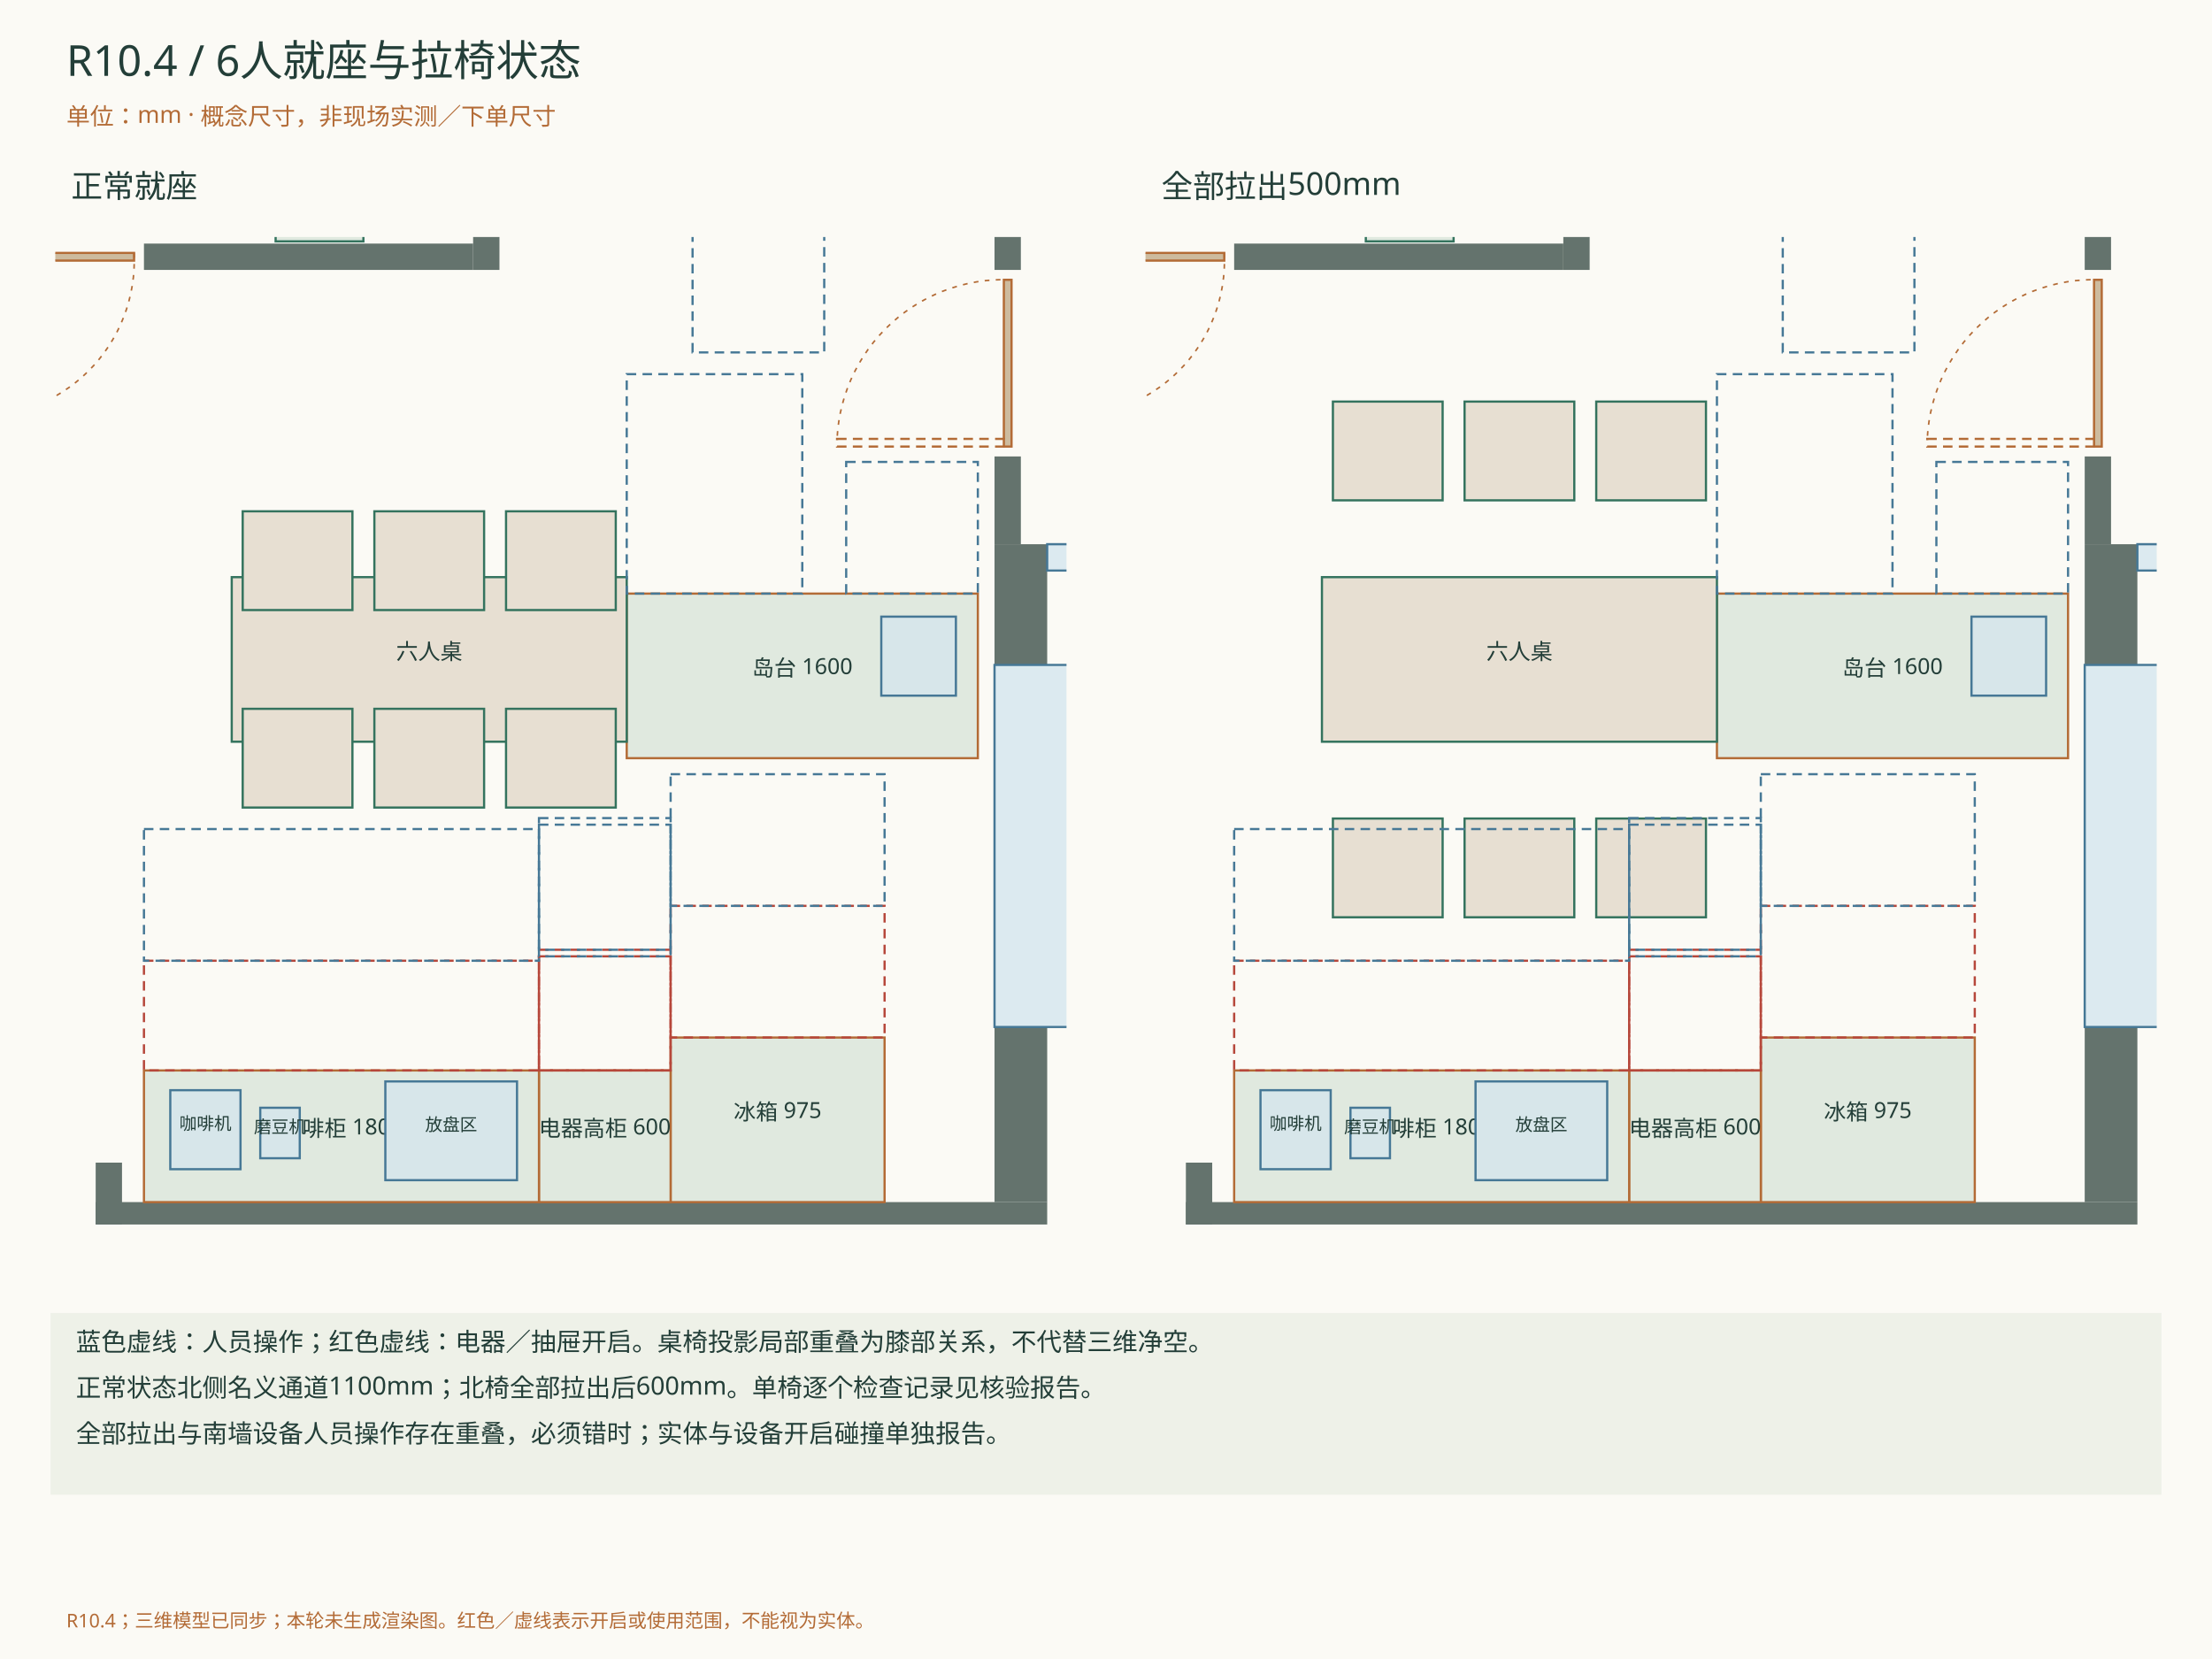
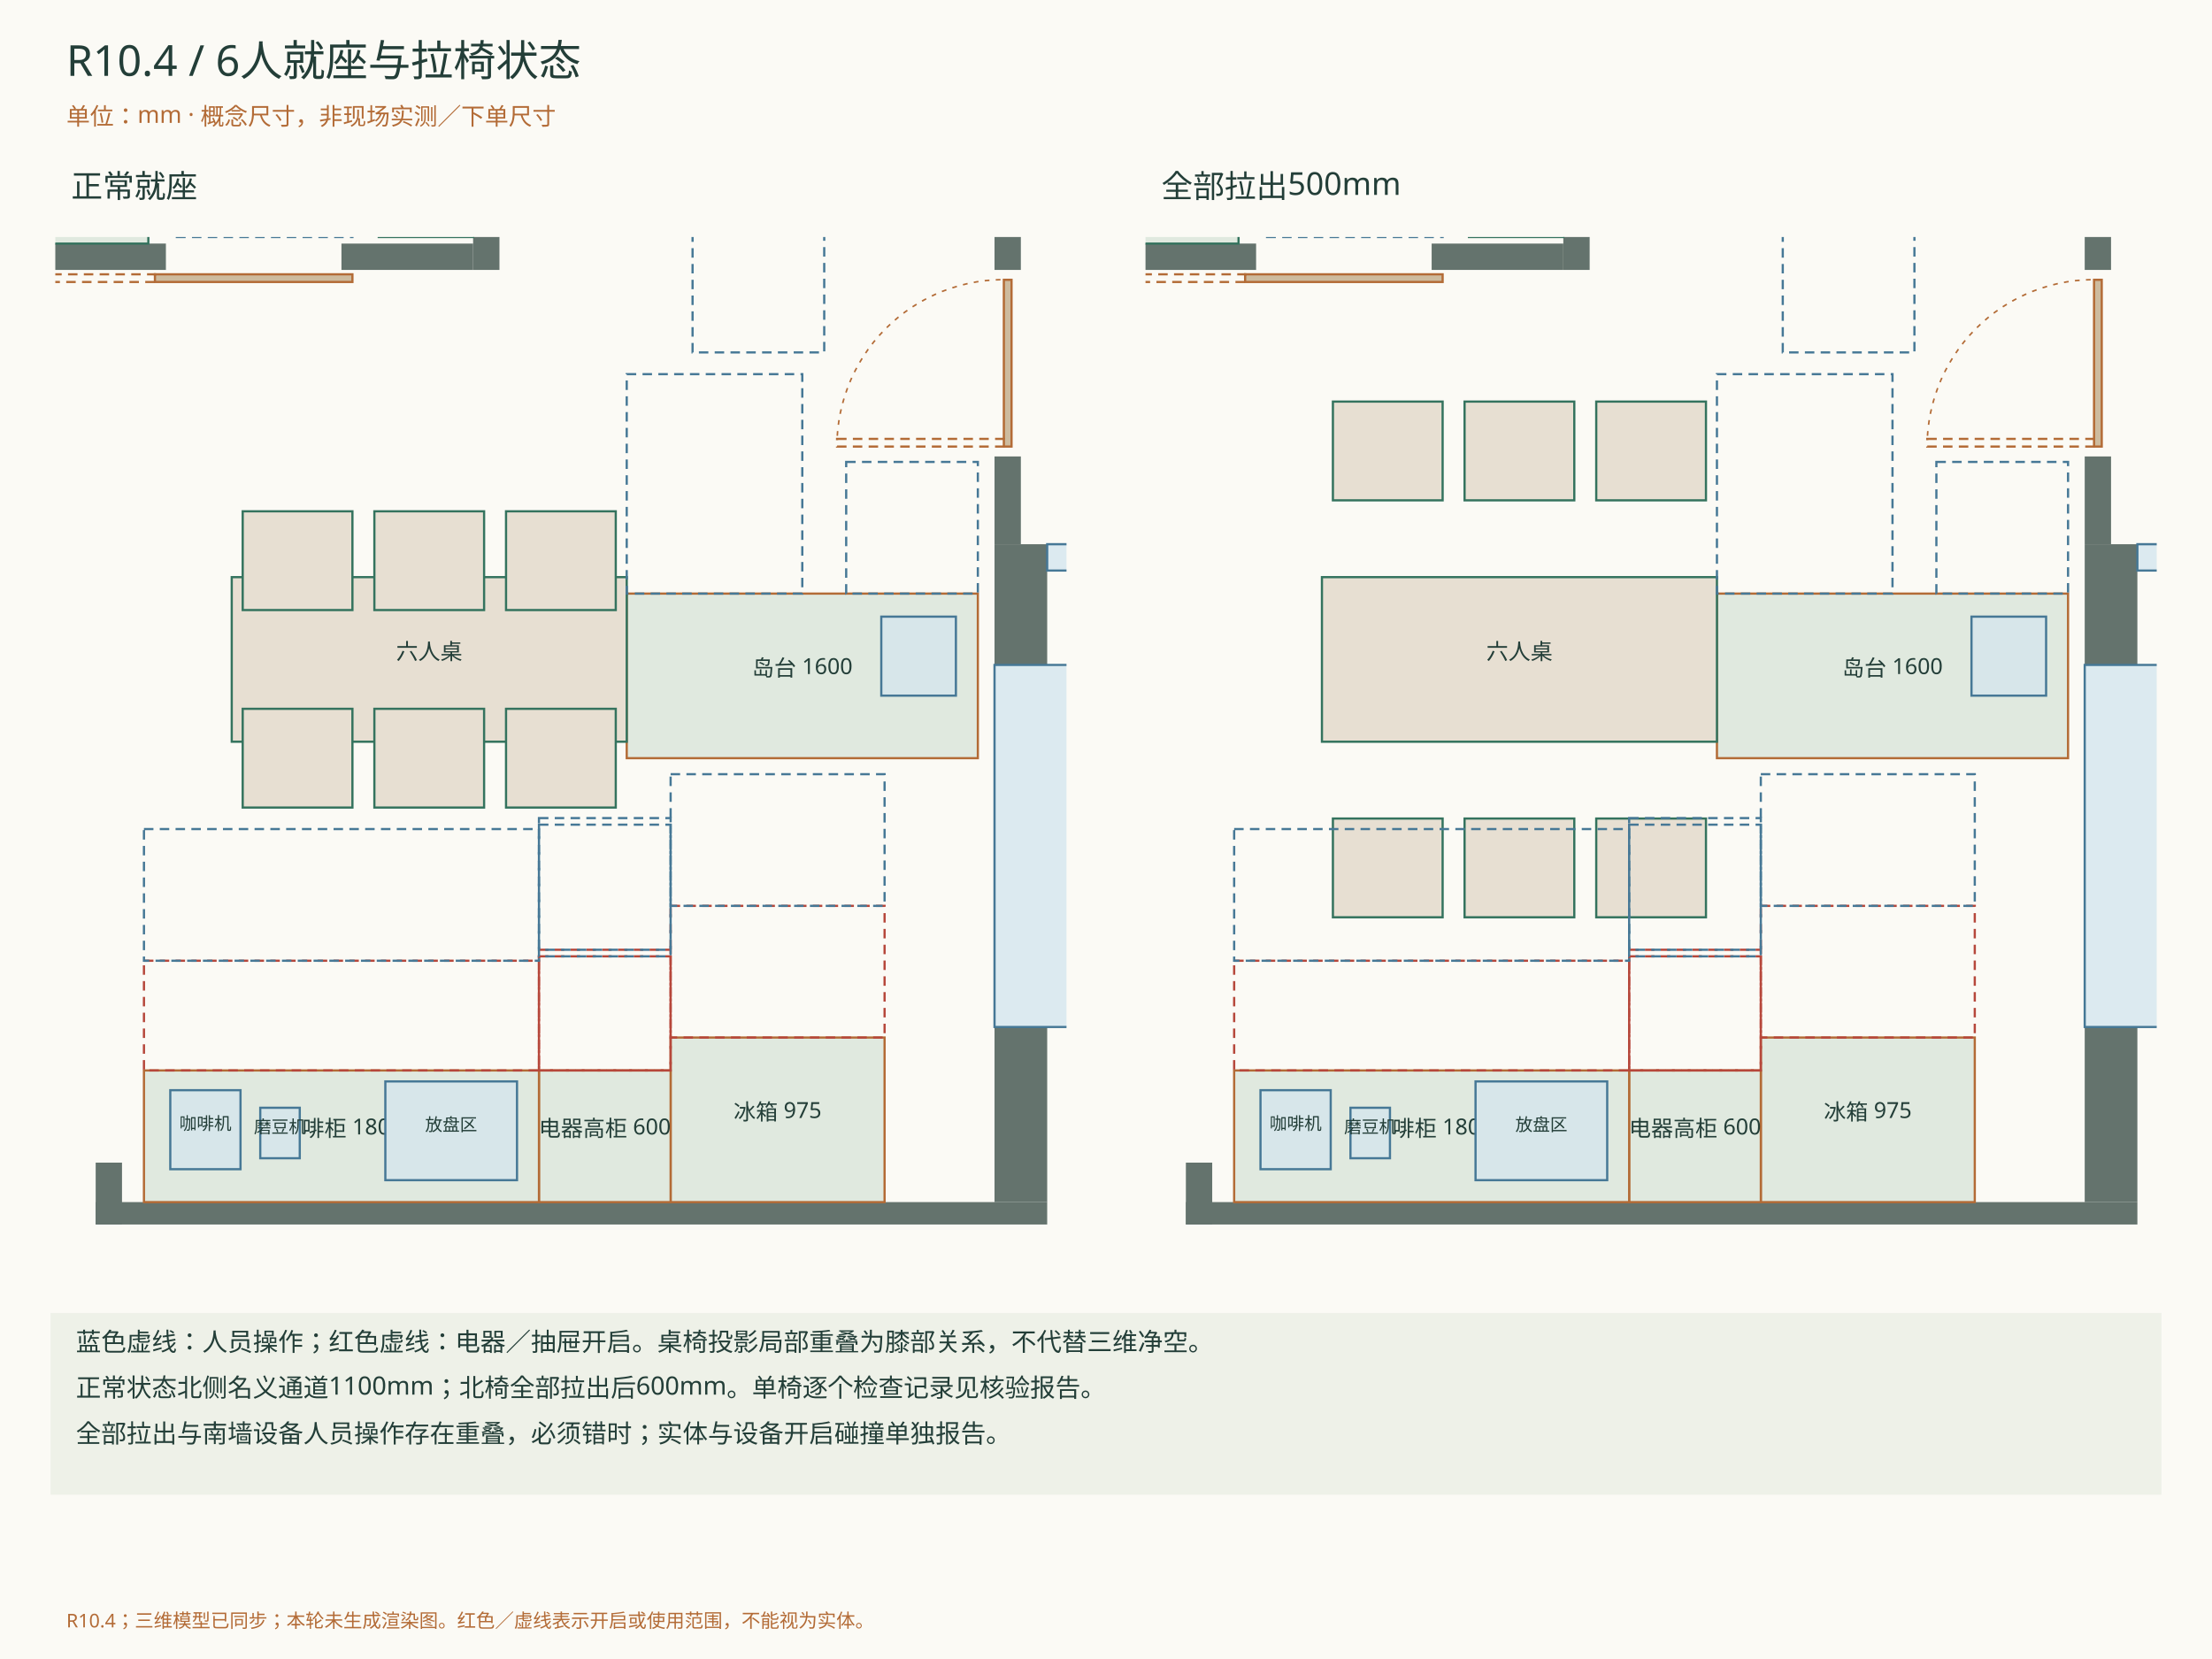
<svg xmlns="http://www.w3.org/2000/svg" viewBox="0 0 1400 1050" role="img">
  <rect width="100%" height="100%" fill="#fbfaf5" />
  <g font-family="PingFang SC, Microsoft YaHei, sans-serif">
    <text x="42" y="48" font-size="27" fill="#233e38" text-anchor="start">R10.4  /  6人就座与拉椅状态</text>
    <text x="42" y="79" font-size="15" fill="#b36b36" text-anchor="start">单位：mm · 概念尺寸，非现场实测／下单尺寸</text>
    <text x="45" y="125" font-size="20" fill="#233e38" text-anchor="start">正常就座</text>
    <defs>
      <clipPath id="panel_4">
        <rect x="35" y="150" width="640" height="625" fill="white" stroke="none" stroke-width="1.4" />
      </clipPath>
    </defs>
    <g clip-path="url(#panel_4)" data-plan="true" data-world="[-150, -3100, 4300, 4500]" data-frame="[35, 150, 640, 625]" data-pulled="[]">
      <rect x="996.667" y="-1055.14" width="33.333" height="562.5" fill="#64736d" stroke="none" stroke-width="1.4" data-wall="wall_A_east_0" data-box="6620,6027,240,4050" />
      <rect x="-14.444" y="-1071.81" width="1044.44" height="33.333" fill="#64736d" stroke="none" stroke-width="1.4" data-wall="wall_A_north_0" data-box="-660,9957,7520,240" />
      <rect x="143.889" y="-525.972" width="587.5" height="16.667" fill="#64736d" stroke="none" stroke-width="1.4" data-wall="wall_A_south1_0" data-box="480,6147,4230,120" />
      <rect x="941.111" y="-525.972" width="55.556" height="16.667" fill="#64736d" stroke="none" stroke-width="1.4" data-wall="wall_A_south2_0" data-box="6220,6147,400,120" />
      <rect x="-14.444" y="-1055.14" width="33.333" height="529.167" fill="#64736d" stroke="none" stroke-width="1.4" data-wall="wall_A_west_0" data-box="-660,6267,240,3810" />
      <rect x="629.444" y="-509.306" width="33.333" height="103.75" fill="#64736d" stroke="none" stroke-width="1.4" data-wall="wall_B_east1_0" data-box="3976,5400,240,747" />
      <rect x="629.444" y="-190.278" width="33.333" height="139.722" fill="#64736d" stroke="none" stroke-width="1.4" data-wall="wall_B_east2_0" data-box="3976,2844,240,1006" />
      <rect x="149.444" y="-509.306" width="16.667" height="281.944" fill="#64736d" stroke="none" stroke-width="1.4" data-wall="wall_B_west1_0" data-box="520,4117,120,2030" />
      <rect x="149.444" y="-102.361" width="16.667" height="51.806" fill="#64736d" stroke="none" stroke-width="1.4" data-wall="wall_B_west2_0" data-box="520,2844,120,373" />
      <rect x="60.556" y="760.833" width="602.222" height="16.667" fill="#64736d" stroke="none" stroke-width="1.4" data-wall="wall_CD_0" data-box="-120,-3118,4336,120" />
      <rect x="629.444" y="344.444" width="33.333" height="76.389" fill="#64736d" stroke="none" stroke-width="1.4" data-wall="wall_C_east1_0" data-box="3976,-550,240,550" />
      <rect x="629.444" y="650" width="33.333" height="110.833" fill="#64736d" stroke="none" stroke-width="1.4" data-wall="wall_C_east2_0" data-box="3976,-2998,240,798" />
      <rect x="60.556" y="735.833" width="16.667" height="41.667" fill="#64736d" stroke="none" stroke-width="1.4" data-wall="wall_C_west_end_0" data-box="-120,-3118,120,300" />
      <rect x="629.444" y="777.5" width="33.333" height="453.333" fill="#64736d" stroke="none" stroke-width="1.4" data-wall="wall_D_east_0" data-box="3976,-6382,240,3264" />
      <rect x="77.222" y="1214.17" width="155.556" height="16.667" fill="#64736d" stroke="none" stroke-width="1.4" data-wall="wall_D_south1_0" data-box="0,-6382,1120,120" />
      <rect x="460.556" y="1214.17" width="168.889" height="16.667" fill="#64736d" stroke="none" stroke-width="1.4" data-wall="wall_D_south2_0" data-box="2760,-6382,1216,120" />
      <rect x="60.556" y="902.5" width="16.667" height="328.333" fill="#64736d" stroke="none" stroke-width="1.4" data-wall="wall_D_west2_0" data-box="-120,-6382,120,2364" />
      <rect x="-84.861" y="1091.67" width="16.667" height="151.389" fill="#64736d" stroke="none" stroke-width="1.4" data-wall="wall_balconyA_east_0" data-box="-1167,-6470,120,1090" />
      <rect x="-502.222" y="1058.33" width="83.333" height="16.667" fill="#64736d" stroke="none" stroke-width="1.4" data-wall="wall_balconyA_head1_0" data-box="-4172,-5260,600,120" />
      <rect x="-141.111" y="1058.33" width="201.667" height="33.333" fill="#64736d" stroke="none" stroke-width="1.4" data-wall="wall_balconyA_head2_0" data-box="-1572,-5380,1452,240" />
      <rect x="784.583" y="-50.556" width="16.667" height="25" fill="#64736d" stroke="none" stroke-width="1.4" data-wall="wall_balconyB_NE_0" data-box="5093,2664,120,180" />
      <rect x="784.583" y="327.778" width="16.667" height="33.333" fill="#64736d" stroke="none" stroke-width="1.4" data-wall="wall_balconyB_SE_0" data-box="5093,-120,120,240" />
      <rect x="629.444" y="-33.889" width="16.667" height="204.722" fill="#64736d" stroke="none" stroke-width="1.4" data-wall="wall_balconyB_div1_0" data-box="3976,1250,120,1474" />
      <rect x="629.444" y="288.889" width="16.667" height="55.556" fill="#64736d" stroke="none" stroke-width="1.4" data-wall="wall_balconyB_div2_0" data-box="3976,-0,120,400" />
      <rect x="299.444" y="-33.889" width="16.667" height="204.722" fill="#64736d" stroke="none" stroke-width="1.4" data-wall="wall_bath_east_0" data-box="1600,1250,120,1474" />
      <rect x="-47.778" y="-50.556" width="677.222" height="16.667" fill="#64736d" stroke="none" stroke-width="1.4" data-wall="wall_bath_kitchen_north_0" data-box="-900,2724,4876,120" />
-       <rect x="-31.111" y="154.167" width="11.111" height="16.667" fill="#64736d" stroke="none" stroke-width="1.4" data-wall="wall_bath_south1_0" data-box="-780,1250,80,120" />
-       <rect x="91.111" y="154.167" width="208.333" height="16.667" fill="#64736d" stroke="none" stroke-width="1.4" data-wall="wall_bath_south2_0" data-box="100,1250,1500,120" />
+       <rect x="-31.111" y="154.167" width="136.111" height="16.667" fill="#64736d" stroke="none" stroke-width="1.4" data-wall="wall_bath_south1_0" data-box="-780,1250,980,120" />
+       <rect x="216.111" y="154.167" width="83.333" height="16.667" fill="#64736d" stroke="none" stroke-width="1.4" data-wall="wall_bath_south2_0" data-box="1000,1250,600,120" />
      <rect x="-47.778" y="-33.889" width="16.667" height="204.722" fill="#64736d" stroke="none" stroke-width="1.4" data-wall="wall_bath_west_0" data-box="-900,1250,120,1474" />
      <rect x="-429.722" y="88.333" width="33.333" height="82.5" fill="#64736d" stroke="none" stroke-width="1.4" data-wall="wall_entry_lower_0" data-box="-3650,1250,240,594" />
      <rect x="-535.556" y="154.167" width="139.167" height="33.333" fill="#64736d" stroke="none" stroke-width="1.4" data-wall="wall_entry_step_0" data-box="-4412,1130,1002,240" />
      <rect x="-429.722" y="-542.639" width="448.611" height="33.333" fill="#64736d" stroke="none" stroke-width="1.4" data-wall="wall_family_north_0" data-box="-3650,6147,3230,240" />
      <rect x="-429.722" y="-509.306" width="33.333" height="475.417" fill="#64736d" stroke="none" stroke-width="1.4" data-wall="wall_family_west_0" data-box="-3650,2724,240,3423" />
      <rect x="-535.556" y="187.5" width="33.333" height="1055.56" fill="#64736d" stroke="none" stroke-width="1.4" data-wall="wall_living_west_0" data-box="-4412,-6470,240,7600" />
      <rect x="255" y="-1055.14" width="16.667" height="91.667" fill="#64736d" stroke="none" stroke-width="1.4" data-wall="wall_master_bath_east1_0" data-box="1280,9417,120,660" />
      <rect x="255" y="-857.917" width="16.667" height="30.556" fill="#64736d" stroke="none" stroke-width="1.4" data-wall="wall_master_bath_east2_0" data-box="1280,8437,120,220" />
      <rect x="18.889" y="-844.028" width="236.111" height="16.667" fill="#64736d" stroke="none" stroke-width="1.4" data-wall="wall_master_bath_south_0" data-box="-420,8437,1700,120" />
      <rect x="-396.389" y="-50.556" width="4.167" height="16.667" fill="#64736d" stroke="none" stroke-width="1.4" data-wall="shoe_wall_west_return" data-box="-3410,2724,30,120" />
      <rect x="-267.222" y="-50.556" width="11.111" height="16.667" fill="#64736d" stroke="none" stroke-width="1.4" data-wall="shoe_wall_door_return" data-box="-2480,2724,80,120" />
      <rect x="731.389" y="-525.972" width="209.722" height="16.667" fill="#dceaf0" stroke="#467896" stroke-width="1.4" />
      <rect x="662.778" y="-50.556" width="121.806" height="16.667" fill="#dceaf0" stroke="#467896" stroke-width="1.4" />
      <rect x="784.583" y="-25.556" width="16.667" height="353.333" fill="#dceaf0" stroke="#467896" stroke-width="1.4" />
      <rect x="662.778" y="344.444" width="121.806" height="16.667" fill="#dceaf0" stroke="#467896" stroke-width="1.4" />
      <rect x="-502.222" y="1226.39" width="417.361" height="16.667" fill="#dceaf0" stroke="#467896" stroke-width="1.4" />
      <rect x="629.444" y="-405.556" width="104.167" height="215.278" fill="#dceaf0" stroke="#467896" stroke-width="1.4" />
      <rect x="629.444" y="420.833" width="104.167" height="229.167" fill="#dceaf0" stroke="#467896" stroke-width="1.4" />
      <rect x="232.778" y="1214.17" width="227.778" height="97.222" fill="#dceaf0" stroke="#467896" stroke-width="1.4" />
      <polygon points="424.444,760.833 559.861,760.833 559.861,656.667 424.444,656.667" fill="#e0e9df" stroke="#b36b36" stroke-width="1.4" data-object="fridge" data-box="2500,-2998,975,750" />
      <text x="492.153" y="708.75" font-size="14" fill="#233e38" text-anchor="middle">冰箱 975</text>
      <polygon points="341.111,760.833 424.444,760.833 424.444,677.5 341.111,677.5" fill="#e0e9df" stroke="#b36b36" stroke-width="1.4" data-object="tower" data-box="1900,-2998,600,600" />
      <text x="382.778" y="719.167" font-size="14" fill="#233e38" text-anchor="middle">电器高柜 600</text>
      <polygon points="91.111,760.833 341.111,760.833 341.111,677.5 91.111,677.5" fill="#e0e9df" stroke="#b36b36" stroke-width="1.4" data-object="coffee" data-box="100,-2998,1800,600" />
      <text x="216.111" y="719.167" font-size="14" fill="#233e38" text-anchor="middle">咖啡柜 1800</text>
      <polygon points="396.667,479.861 618.889,479.861 618.889,375.694 396.667,375.694" fill="#e0e9df" stroke="#b36b36" stroke-width="1.4" data-object="island" data-box="2300,-975,1600,750" />
      <text x="507.778" y="427.778" font-size="14" fill="#233e38" text-anchor="middle">岛台 1600</text>
      <polygon points="146.667,469.444 396.667,469.444 396.667,365.278 146.667,365.278" fill="#e7dfd2" stroke="#34735e" stroke-width="1.4" data-object="table6" data-box="500,-900,1800,750" />
      <text x="271.667" y="417.361" font-size="14" fill="#233e38" text-anchor="middle">六人桌</text>
      <polygon points="153.611,386.111 223.056,386.111 223.056,323.611 153.611,323.611" fill="#e7dfd2" stroke="#34735e" stroke-width="1.4" data-object="chair6_0" data-box="550,-300,500,450" />
      <polygon points="236.944,386.111 306.389,386.111 306.389,323.611 236.944,323.611" fill="#e7dfd2" stroke="#34735e" stroke-width="1.4" data-object="chair6_1" data-box="1150,-300,500,450" />
      <polygon points="320.278,386.111 389.722,386.111 389.722,323.611 320.278,323.611" fill="#e7dfd2" stroke="#34735e" stroke-width="1.4" data-object="chair6_2" data-box="1750,-300,500,450" />
      <polygon points="153.611,511.111 223.056,511.111 223.056,448.611 153.611,448.611" fill="#e7dfd2" stroke="#34735e" stroke-width="1.4" data-object="chair6_3" data-box="550,-1200,500,450" />
      <polygon points="236.944,511.111 306.389,511.111 306.389,448.611 236.944,448.611" fill="#e7dfd2" stroke="#34735e" stroke-width="1.4" data-object="chair6_4" data-box="1150,-1200,500,450" />
      <polygon points="320.278,511.111 389.722,511.111 389.722,448.611 320.278,448.611" fill="#e7dfd2" stroke="#34735e" stroke-width="1.4" data-object="chair6_5" data-box="1750,-1200,500,450" />
-       <polygon points="174.444,152.778 230,152.778 230,62.5 174.444,62.5" fill="#e0e9df" stroke="#34735e" stroke-width="1.4" data-object="Bath_Public_wc" data-box="700,1380,400,650" />
-       <text x="202.222" y="107.639" font-size="14" fill="#233e38" text-anchor="middle">客卫马桶</text>
-       <rect x="-13.75" y="160.069" width="98.611" height="4.861" fill="#cdbb9e" stroke="#b36b36" stroke-width="1.4" />
-       <rect x="-13.75" y="164.931" width="4.861" height="98.611" fill="none" stroke="#b36b36" stroke-width="1.4" stroke-dasharray="6 4" />
-       <polyline points="84.861,160.069 84.98,165.237 84.829,170.404 84.407,175.555 83.717,180.678 82.759,185.758 81.537,190.78 80.053,195.731 78.313,200.598 76.32,205.368 74.08,210.026 71.6,214.561 68.885,218.96 65.944,223.211 62.785,227.302 59.416,231.222 55.846,234.96 52.086,238.507 48.145,241.851 44.034,244.985 39.765,247.9 35.35,250.587 30.8,253.039 26.127,255.25 21.346,257.213 16.468,258.923 11.507,260.376 6.477,261.567 1.392,262.493 -3.735,263.152 -8.889,263.542" fill="none" stroke="#b36b36" stroke-dasharray="3 4" />
+       <polygon points="239.722,150 299.444,150 299.444,66.667 239.722,66.667" fill="#e0e9df" stroke="#34735e" stroke-width="1.4" data-object="Bath_Public_basin" data-box="1170,1400,430,600" />
+       <text x="269.583" y="108.333" font-size="14" fill="#233e38" text-anchor="middle">客卫洗手盆</text>
+       <polygon points="-31.111,154.167 93.889,154.167 93.889,-33.889 -31.111,-33.889" fill="#e0e9df" stroke="#34735e" stroke-width="1.4" data-object="shower_public" data-box="-780,1370,900,1354" />
+       <text x="31.389" y="60.139" font-size="14" fill="#233e38" text-anchor="middle">客卫淋浴</text>
+       <rect x="98.056" y="173.611" width="125" height="4.861" fill="#cdbb9e" stroke="#b36b36" stroke-width="1.4" />
+       <rect x="-26.944" y="173.611" width="125" height="4.861" fill="none" stroke="#b36b36" stroke-width="1.4" stroke-dasharray="6 4" />
+       <polyline points="223.056,173.611 223.056,173.611 223.056,173.611 223.056,173.611 223.056,173.611 223.056,173.611 223.056,173.611 223.056,173.611 223.056,173.611 223.056,173.611 223.056,173.611 223.056,173.611 223.056,173.611 223.056,173.611 223.056,173.611 223.056,173.611 223.056,173.611 223.056,173.611 223.056,173.611 223.056,173.611 223.056,173.611 223.056,173.611 223.056,173.611 223.056,173.611 223.056,173.611 223.056,173.611 223.056,173.611 223.056,173.611 223.056,173.611 223.056,173.611 223.056,173.611" fill="none" stroke="#b36b36" stroke-dasharray="3 4" />
      <rect x="635.347" y="177.083" width="4.861" height="105.556" fill="#cdbb9e" stroke="#b36b36" stroke-width="1.4" />
      <rect x="529.792" y="277.778" width="105.556" height="4.861" fill="none" stroke="#b36b36" stroke-width="1.4" stroke-dasharray="6 4" />
      <polyline points="640.208,177.083 634.677,176.974 629.148,177.153 623.636,177.622 618.156,178.379 612.723,179.422 607.352,180.747 602.058,182.352 596.855,184.232 591.757,186.381 586.779,188.795 581.934,191.465 577.236,194.385 572.697,197.548 568.329,200.943 564.145,204.563 560.157,208.396 556.374,212.433 552.808,216.662 549.468,221.072 546.364,225.651 543.503,230.386 540.895,235.265 538.545,240.273 536.46,245.397 534.647,250.624 533.109,255.938 531.852,261.325 530.878,266.771 530.191,272.26 529.792,277.778" fill="none" stroke="#b36b36" stroke-dasharray="3 4" />
      <rect x="66.458" y="783.75" width="4.861" height="112.5" fill="#cdbb9e" stroke="#b36b36" stroke-width="1.4" />
      <rect x="-46.042" y="891.389" width="112.5" height="4.861" fill="none" stroke="#b36b36" stroke-width="1.4" stroke-dasharray="6 4" />
      <polyline points="71.319,783.75 65.425,783.65 59.533,783.858 53.661,784.375 47.823,785.198 42.037,786.325 36.317,787.754 30.68,789.48 25.141,791.499 19.716,793.805 14.418,796.392 9.263,799.252 4.265,802.378 -0.562,805.762 -5.206,809.393 -9.654,813.263 -13.893,817.36 -17.911,821.674 -21.699,826.191 -25.245,830.901 -28.539,835.79 -31.573,840.845 -34.338,846.051 -36.827,851.395 -39.033,856.862 -40.95,862.437 -42.573,868.105 -43.896,873.85 -44.917,879.656 -45.633,885.508 -46.042,891.389" fill="none" stroke="#b36b36" stroke-dasharray="3 4" />
      <rect x="557.778" y="390.278" width="47.222" height="50" fill="#d7e6ea" stroke="#467896" stroke-width="1.4" />
      <rect x="107.778" y="690" width="44.444" height="50" fill="#d7e6ea" stroke="#467896" stroke-width="1.4" />
      <text x="130" y="715" font-size="11" fill="#233e38" text-anchor="middle">咖啡机</text>
      <rect x="164.722" y="701.111" width="25" height="31.944" fill="#d7e6ea" stroke="#467896" stroke-width="1.4" />
      <text x="177.222" y="717.083" font-size="11" fill="#233e38" text-anchor="middle">磨豆机</text>
      <rect x="243.889" y="684.444" width="83.333" height="62.5" fill="#d7e6ea" stroke="#467896" stroke-width="1.4" />
      <text x="285.556" y="715.694" font-size="11" fill="#233e38" text-anchor="middle">放盘区</text>
      <rect x="424.444" y="573.333" width="135.417" height="83.333" fill="none" stroke="#b6473b" stroke-width="1.4" stroke-dasharray="6 4" />
      <rect x="424.444" y="490" width="135.417" height="83.333" fill="none" stroke="#467896" stroke-width="1.4" stroke-dasharray="6 4" />
      <rect x="341.111" y="601.111" width="83.333" height="76.389" fill="none" stroke="#b6473b" stroke-width="1.4" stroke-dasharray="6 4" />
      <rect x="341.111" y="517.778" width="83.333" height="83.333" fill="none" stroke="#467896" stroke-width="1.4" stroke-dasharray="6 4" />
      <rect x="91.111" y="608.056" width="250" height="69.444" fill="none" stroke="#b6473b" stroke-width="1.4" stroke-dasharray="6 4" />
      <rect x="91.111" y="524.722" width="250" height="83.333" fill="none" stroke="#467896" stroke-width="1.4" stroke-dasharray="6 4" />
      <rect x="341.111" y="605.278" width="83.333" height="72.222" fill="none" stroke="#b6473b" stroke-width="1.4" stroke-dasharray="6 4" />
      <rect x="341.111" y="521.944" width="83.333" height="83.333" fill="none" stroke="#467896" stroke-width="1.4" stroke-dasharray="6 4" />
      <rect x="438.333" y="139.722" width="83.333" height="83.333" fill="none" stroke="#467896" stroke-width="1.4" stroke-dasharray="6 4" />
      <rect x="396.667" y="236.806" width="111.111" height="138.889" fill="none" stroke="#467896" stroke-width="1.4" stroke-dasharray="6 4" />
      <rect x="535.556" y="292.361" width="83.333" height="83.333" fill="none" stroke="#467896" stroke-width="1.4" stroke-dasharray="6 4" />
+       <rect x="111.944" y="66.667" width="111.111" height="83.333" fill="none" stroke="#467896" stroke-width="1.4" stroke-dasharray="6 4" />
    </g>
    <text x="735" y="125" font-size="20" fill="#233e38" text-anchor="start">全部拉出500mm</text>
    <defs>
-       <clipPath id="panel_99">
+       <clipPath id="panel_102">
        <rect x="725" y="150" width="640" height="625" fill="white" stroke="none" stroke-width="1.4" />
      </clipPath>
    </defs>
-     <g clip-path="url(#panel_99)" data-plan="true" data-world="[-150, -3100, 4300, 4500]" data-frame="[725, 150, 640, 625]" data-pulled="[&quot;chair6_0&quot;, &quot;chair6_1&quot;, &quot;chair6_2&quot;, &quot;chair6_3&quot;, &quot;chair6_4&quot;, &quot;chair6_5&quot;]">
+     <g clip-path="url(#panel_102)" data-plan="true" data-world="[-150, -3100, 4300, 4500]" data-frame="[725, 150, 640, 625]" data-pulled="[&quot;chair6_0&quot;, &quot;chair6_1&quot;, &quot;chair6_2&quot;, &quot;chair6_3&quot;, &quot;chair6_4&quot;, &quot;chair6_5&quot;]">
      <rect x="1686.67" y="-1055.14" width="33.333" height="562.5" fill="#64736d" stroke="none" stroke-width="1.4" data-wall="wall_A_east_0" data-box="6620,6027,240,4050" />
      <rect x="675.556" y="-1071.81" width="1044.44" height="33.333" fill="#64736d" stroke="none" stroke-width="1.4" data-wall="wall_A_north_0" data-box="-660,9957,7520,240" />
      <rect x="833.889" y="-525.972" width="587.5" height="16.667" fill="#64736d" stroke="none" stroke-width="1.4" data-wall="wall_A_south1_0" data-box="480,6147,4230,120" />
      <rect x="1631.11" y="-525.972" width="55.556" height="16.667" fill="#64736d" stroke="none" stroke-width="1.4" data-wall="wall_A_south2_0" data-box="6220,6147,400,120" />
      <rect x="675.556" y="-1055.14" width="33.333" height="529.167" fill="#64736d" stroke="none" stroke-width="1.4" data-wall="wall_A_west_0" data-box="-660,6267,240,3810" />
      <rect x="1319.44" y="-509.306" width="33.333" height="103.75" fill="#64736d" stroke="none" stroke-width="1.4" data-wall="wall_B_east1_0" data-box="3976,5400,240,747" />
      <rect x="1319.44" y="-190.278" width="33.333" height="139.722" fill="#64736d" stroke="none" stroke-width="1.4" data-wall="wall_B_east2_0" data-box="3976,2844,240,1006" />
      <rect x="839.444" y="-509.306" width="16.667" height="281.944" fill="#64736d" stroke="none" stroke-width="1.4" data-wall="wall_B_west1_0" data-box="520,4117,120,2030" />
      <rect x="839.444" y="-102.361" width="16.667" height="51.806" fill="#64736d" stroke="none" stroke-width="1.4" data-wall="wall_B_west2_0" data-box="520,2844,120,373" />
      <rect x="750.556" y="760.833" width="602.222" height="16.667" fill="#64736d" stroke="none" stroke-width="1.4" data-wall="wall_CD_0" data-box="-120,-3118,4336,120" />
      <rect x="1319.44" y="344.444" width="33.333" height="76.389" fill="#64736d" stroke="none" stroke-width="1.4" data-wall="wall_C_east1_0" data-box="3976,-550,240,550" />
      <rect x="1319.44" y="650" width="33.333" height="110.833" fill="#64736d" stroke="none" stroke-width="1.4" data-wall="wall_C_east2_0" data-box="3976,-2998,240,798" />
      <rect x="750.556" y="735.833" width="16.667" height="41.667" fill="#64736d" stroke="none" stroke-width="1.4" data-wall="wall_C_west_end_0" data-box="-120,-3118,120,300" />
      <rect x="1319.44" y="777.5" width="33.333" height="453.333" fill="#64736d" stroke="none" stroke-width="1.4" data-wall="wall_D_east_0" data-box="3976,-6382,240,3264" />
      <rect x="767.222" y="1214.17" width="155.556" height="16.667" fill="#64736d" stroke="none" stroke-width="1.4" data-wall="wall_D_south1_0" data-box="0,-6382,1120,120" />
      <rect x="1150.56" y="1214.17" width="168.889" height="16.667" fill="#64736d" stroke="none" stroke-width="1.4" data-wall="wall_D_south2_0" data-box="2760,-6382,1216,120" />
      <rect x="750.556" y="902.5" width="16.667" height="328.333" fill="#64736d" stroke="none" stroke-width="1.4" data-wall="wall_D_west2_0" data-box="-120,-6382,120,2364" />
      <rect x="605.139" y="1091.67" width="16.667" height="151.389" fill="#64736d" stroke="none" stroke-width="1.4" data-wall="wall_balconyA_east_0" data-box="-1167,-6470,120,1090" />
      <rect x="187.778" y="1058.33" width="83.333" height="16.667" fill="#64736d" stroke="none" stroke-width="1.4" data-wall="wall_balconyA_head1_0" data-box="-4172,-5260,600,120" />
      <rect x="548.889" y="1058.33" width="201.667" height="33.333" fill="#64736d" stroke="none" stroke-width="1.4" data-wall="wall_balconyA_head2_0" data-box="-1572,-5380,1452,240" />
      <rect x="1474.58" y="-50.556" width="16.667" height="25" fill="#64736d" stroke="none" stroke-width="1.4" data-wall="wall_balconyB_NE_0" data-box="5093,2664,120,180" />
      <rect x="1474.58" y="327.778" width="16.667" height="33.333" fill="#64736d" stroke="none" stroke-width="1.4" data-wall="wall_balconyB_SE_0" data-box="5093,-120,120,240" />
      <rect x="1319.44" y="-33.889" width="16.667" height="204.722" fill="#64736d" stroke="none" stroke-width="1.4" data-wall="wall_balconyB_div1_0" data-box="3976,1250,120,1474" />
      <rect x="1319.44" y="288.889" width="16.667" height="55.556" fill="#64736d" stroke="none" stroke-width="1.4" data-wall="wall_balconyB_div2_0" data-box="3976,-0,120,400" />
      <rect x="989.444" y="-33.889" width="16.667" height="204.722" fill="#64736d" stroke="none" stroke-width="1.4" data-wall="wall_bath_east_0" data-box="1600,1250,120,1474" />
      <rect x="642.222" y="-50.556" width="677.222" height="16.667" fill="#64736d" stroke="none" stroke-width="1.4" data-wall="wall_bath_kitchen_north_0" data-box="-900,2724,4876,120" />
-       <rect x="658.889" y="154.167" width="11.111" height="16.667" fill="#64736d" stroke="none" stroke-width="1.4" data-wall="wall_bath_south1_0" data-box="-780,1250,80,120" />
-       <rect x="781.111" y="154.167" width="208.333" height="16.667" fill="#64736d" stroke="none" stroke-width="1.4" data-wall="wall_bath_south2_0" data-box="100,1250,1500,120" />
+       <rect x="658.889" y="154.167" width="136.111" height="16.667" fill="#64736d" stroke="none" stroke-width="1.4" data-wall="wall_bath_south1_0" data-box="-780,1250,980,120" />
+       <rect x="906.111" y="154.167" width="83.333" height="16.667" fill="#64736d" stroke="none" stroke-width="1.4" data-wall="wall_bath_south2_0" data-box="1000,1250,600,120" />
      <rect x="642.222" y="-33.889" width="16.667" height="204.722" fill="#64736d" stroke="none" stroke-width="1.4" data-wall="wall_bath_west_0" data-box="-900,1250,120,1474" />
      <rect x="260.278" y="88.333" width="33.333" height="82.5" fill="#64736d" stroke="none" stroke-width="1.4" data-wall="wall_entry_lower_0" data-box="-3650,1250,240,594" />
      <rect x="154.444" y="154.167" width="139.167" height="33.333" fill="#64736d" stroke="none" stroke-width="1.4" data-wall="wall_entry_step_0" data-box="-4412,1130,1002,240" />
      <rect x="260.278" y="-542.639" width="448.611" height="33.333" fill="#64736d" stroke="none" stroke-width="1.4" data-wall="wall_family_north_0" data-box="-3650,6147,3230,240" />
      <rect x="260.278" y="-509.306" width="33.333" height="475.417" fill="#64736d" stroke="none" stroke-width="1.4" data-wall="wall_family_west_0" data-box="-3650,2724,240,3423" />
      <rect x="154.444" y="187.5" width="33.333" height="1055.56" fill="#64736d" stroke="none" stroke-width="1.4" data-wall="wall_living_west_0" data-box="-4412,-6470,240,7600" />
      <rect x="945" y="-1055.14" width="16.667" height="91.667" fill="#64736d" stroke="none" stroke-width="1.4" data-wall="wall_master_bath_east1_0" data-box="1280,9417,120,660" />
      <rect x="945" y="-857.917" width="16.667" height="30.556" fill="#64736d" stroke="none" stroke-width="1.4" data-wall="wall_master_bath_east2_0" data-box="1280,8437,120,220" />
      <rect x="708.889" y="-844.028" width="236.111" height="16.667" fill="#64736d" stroke="none" stroke-width="1.4" data-wall="wall_master_bath_south_0" data-box="-420,8437,1700,120" />
      <rect x="293.611" y="-50.556" width="4.167" height="16.667" fill="#64736d" stroke="none" stroke-width="1.4" data-wall="shoe_wall_west_return" data-box="-3410,2724,30,120" />
      <rect x="422.778" y="-50.556" width="11.111" height="16.667" fill="#64736d" stroke="none" stroke-width="1.4" data-wall="shoe_wall_door_return" data-box="-2480,2724,80,120" />
      <rect x="1421.39" y="-525.972" width="209.722" height="16.667" fill="#dceaf0" stroke="#467896" stroke-width="1.4" />
      <rect x="1352.78" y="-50.556" width="121.806" height="16.667" fill="#dceaf0" stroke="#467896" stroke-width="1.4" />
      <rect x="1474.58" y="-25.556" width="16.667" height="353.333" fill="#dceaf0" stroke="#467896" stroke-width="1.4" />
      <rect x="1352.78" y="344.444" width="121.806" height="16.667" fill="#dceaf0" stroke="#467896" stroke-width="1.4" />
      <rect x="187.778" y="1226.39" width="417.361" height="16.667" fill="#dceaf0" stroke="#467896" stroke-width="1.4" />
      <rect x="1319.44" y="-405.556" width="104.167" height="215.278" fill="#dceaf0" stroke="#467896" stroke-width="1.4" />
      <rect x="1319.44" y="420.833" width="104.167" height="229.167" fill="#dceaf0" stroke="#467896" stroke-width="1.4" />
      <rect x="922.778" y="1214.17" width="227.778" height="97.222" fill="#dceaf0" stroke="#467896" stroke-width="1.4" />
      <polygon points="1114.44,760.833 1249.86,760.833 1249.86,656.667 1114.44,656.667" fill="#e0e9df" stroke="#b36b36" stroke-width="1.4" data-object="fridge" data-box="2500,-2998,975,750" />
      <text x="1182.15" y="708.75" font-size="14" fill="#233e38" text-anchor="middle">冰箱 975</text>
      <polygon points="1031.11,760.833 1114.44,760.833 1114.44,677.5 1031.11,677.5" fill="#e0e9df" stroke="#b36b36" stroke-width="1.4" data-object="tower" data-box="1900,-2998,600,600" />
      <text x="1072.78" y="719.167" font-size="14" fill="#233e38" text-anchor="middle">电器高柜 600</text>
      <polygon points="781.111,760.833 1031.11,760.833 1031.11,677.5 781.111,677.5" fill="#e0e9df" stroke="#b36b36" stroke-width="1.4" data-object="coffee" data-box="100,-2998,1800,600" />
      <text x="906.111" y="719.167" font-size="14" fill="#233e38" text-anchor="middle">咖啡柜 1800</text>
      <polygon points="1086.67,479.861 1308.89,479.861 1308.89,375.694 1086.67,375.694" fill="#e0e9df" stroke="#b36b36" stroke-width="1.4" data-object="island" data-box="2300,-975,1600,750" />
      <text x="1197.78" y="427.778" font-size="14" fill="#233e38" text-anchor="middle">岛台 1600</text>
      <polygon points="836.667,469.444 1086.67,469.444 1086.67,365.278 836.667,365.278" fill="#e7dfd2" stroke="#34735e" stroke-width="1.4" data-object="table6" data-box="500,-900,1800,750" />
      <text x="961.667" y="417.361" font-size="14" fill="#233e38" text-anchor="middle">六人桌</text>
      <polygon points="843.611,316.667 913.056,316.667 913.056,254.167 843.611,254.167" fill="#e7dfd2" stroke="#34735e" stroke-width="1.4" data-object="chair6_0" data-box="550,-300,500,450" />
      <polygon points="926.944,316.667 996.389,316.667 996.389,254.167 926.944,254.167" fill="#e7dfd2" stroke="#34735e" stroke-width="1.4" data-object="chair6_1" data-box="1150,-300,500,450" />
      <polygon points="1010.28,316.667 1079.72,316.667 1079.72,254.167 1010.28,254.167" fill="#e7dfd2" stroke="#34735e" stroke-width="1.4" data-object="chair6_2" data-box="1750,-300,500,450" />
      <polygon points="843.611,580.556 913.056,580.556 913.056,518.056 843.611,518.056" fill="#e7dfd2" stroke="#34735e" stroke-width="1.4" data-object="chair6_3" data-box="550,-1200,500,450" />
      <polygon points="926.944,580.556 996.389,580.556 996.389,518.056 926.944,518.056" fill="#e7dfd2" stroke="#34735e" stroke-width="1.4" data-object="chair6_4" data-box="1150,-1200,500,450" />
      <polygon points="1010.28,580.556 1079.72,580.556 1079.72,518.056 1010.28,518.056" fill="#e7dfd2" stroke="#34735e" stroke-width="1.4" data-object="chair6_5" data-box="1750,-1200,500,450" />
-       <polygon points="864.444,152.778 920,152.778 920,62.5 864.444,62.5" fill="#e0e9df" stroke="#34735e" stroke-width="1.4" data-object="Bath_Public_wc" data-box="700,1380,400,650" />
-       <text x="892.222" y="107.639" font-size="14" fill="#233e38" text-anchor="middle">客卫马桶</text>
-       <rect x="676.25" y="160.069" width="98.611" height="4.861" fill="#cdbb9e" stroke="#b36b36" stroke-width="1.4" />
-       <rect x="676.25" y="164.931" width="4.861" height="98.611" fill="none" stroke="#b36b36" stroke-width="1.4" stroke-dasharray="6 4" />
-       <polyline points="774.861,160.069 774.98,165.237 774.829,170.404 774.407,175.555 773.717,180.678 772.759,185.758 771.537,190.78 770.053,195.731 768.313,200.598 766.32,205.368 764.08,210.026 761.6,214.561 758.885,218.96 755.944,223.211 752.785,227.302 749.416,231.222 745.846,234.96 742.086,238.507 738.145,241.851 734.034,244.985 729.765,247.9 725.35,250.587 720.8,253.039 716.127,255.25 711.346,257.213 706.468,258.923 701.507,260.376 696.477,261.567 691.392,262.493 686.265,263.152 681.111,263.542" fill="none" stroke="#b36b36" stroke-dasharray="3 4" />
+       <polygon points="929.722,150 989.444,150 989.444,66.667 929.722,66.667" fill="#e0e9df" stroke="#34735e" stroke-width="1.4" data-object="Bath_Public_basin" data-box="1170,1400,430,600" />
+       <text x="959.583" y="108.333" font-size="14" fill="#233e38" text-anchor="middle">客卫洗手盆</text>
+       <polygon points="658.889,154.167 783.889,154.167 783.889,-33.889 658.889,-33.889" fill="#e0e9df" stroke="#34735e" stroke-width="1.4" data-object="shower_public" data-box="-780,1370,900,1354" />
+       <text x="721.389" y="60.139" font-size="14" fill="#233e38" text-anchor="middle">客卫淋浴</text>
+       <rect x="788.056" y="173.611" width="125" height="4.861" fill="#cdbb9e" stroke="#b36b36" stroke-width="1.4" />
+       <rect x="663.056" y="173.611" width="125" height="4.861" fill="none" stroke="#b36b36" stroke-width="1.4" stroke-dasharray="6 4" />
+       <polyline points="913.056,173.611 913.056,173.611 913.056,173.611 913.056,173.611 913.056,173.611 913.056,173.611 913.056,173.611 913.056,173.611 913.056,173.611 913.056,173.611 913.056,173.611 913.056,173.611 913.056,173.611 913.056,173.611 913.056,173.611 913.056,173.611 913.056,173.611 913.056,173.611 913.056,173.611 913.056,173.611 913.056,173.611 913.056,173.611 913.056,173.611 913.056,173.611 913.056,173.611 913.056,173.611 913.056,173.611 913.056,173.611 913.056,173.611 913.056,173.611 913.056,173.611" fill="none" stroke="#b36b36" stroke-dasharray="3 4" />
      <rect x="1325.35" y="177.083" width="4.861" height="105.556" fill="#cdbb9e" stroke="#b36b36" stroke-width="1.4" />
      <rect x="1219.79" y="277.778" width="105.556" height="4.861" fill="none" stroke="#b36b36" stroke-width="1.4" stroke-dasharray="6 4" />
      <polyline points="1330.21,177.083 1324.68,176.974 1319.15,177.153 1313.64,177.622 1308.16,178.379 1302.72,179.422 1297.35,180.747 1292.06,182.352 1286.85,184.232 1281.76,186.381 1276.78,188.795 1271.93,191.465 1267.24,194.385 1262.7,197.548 1258.33,200.943 1254.15,204.563 1250.16,208.396 1246.37,212.433 1242.81,216.662 1239.47,221.072 1236.36,225.651 1233.5,230.386 1230.89,235.265 1228.54,240.273 1226.46,245.397 1224.65,250.624 1223.11,255.938 1221.85,261.325 1220.88,266.771 1220.19,272.26 1219.79,277.778" fill="none" stroke="#b36b36" stroke-dasharray="3 4" />
      <rect x="756.458" y="783.75" width="4.861" height="112.5" fill="#cdbb9e" stroke="#b36b36" stroke-width="1.4" />
      <rect x="643.958" y="891.389" width="112.5" height="4.861" fill="none" stroke="#b36b36" stroke-width="1.4" stroke-dasharray="6 4" />
      <polyline points="761.319,783.75 755.425,783.65 749.533,783.858 743.661,784.375 737.823,785.198 732.037,786.325 726.317,787.754 720.68,789.48 715.141,791.499 709.716,793.805 704.418,796.392 699.263,799.252 694.265,802.378 689.438,805.762 684.794,809.393 680.346,813.263 676.107,817.36 672.089,821.674 668.301,826.191 664.755,830.901 661.461,835.79 658.427,840.845 655.662,846.051 653.173,851.395 650.967,856.862 649.05,862.437 647.427,868.105 646.104,873.85 645.083,879.656 644.367,885.508 643.958,891.389" fill="none" stroke="#b36b36" stroke-dasharray="3 4" />
      <rect x="1247.78" y="390.278" width="47.222" height="50" fill="#d7e6ea" stroke="#467896" stroke-width="1.4" />
      <rect x="797.778" y="690" width="44.444" height="50" fill="#d7e6ea" stroke="#467896" stroke-width="1.4" />
      <text x="820" y="715" font-size="11" fill="#233e38" text-anchor="middle">咖啡机</text>
      <rect x="854.722" y="701.111" width="25" height="31.944" fill="#d7e6ea" stroke="#467896" stroke-width="1.4" />
      <text x="867.222" y="717.083" font-size="11" fill="#233e38" text-anchor="middle">磨豆机</text>
      <rect x="933.889" y="684.444" width="83.333" height="62.5" fill="#d7e6ea" stroke="#467896" stroke-width="1.4" />
      <text x="975.556" y="715.694" font-size="11" fill="#233e38" text-anchor="middle">放盘区</text>
      <rect x="1114.44" y="573.333" width="135.417" height="83.333" fill="none" stroke="#b6473b" stroke-width="1.4" stroke-dasharray="6 4" />
      <rect x="1114.44" y="490" width="135.417" height="83.333" fill="none" stroke="#467896" stroke-width="1.4" stroke-dasharray="6 4" />
      <rect x="1031.11" y="601.111" width="83.333" height="76.389" fill="none" stroke="#b6473b" stroke-width="1.4" stroke-dasharray="6 4" />
      <rect x="1031.11" y="517.778" width="83.333" height="83.333" fill="none" stroke="#467896" stroke-width="1.4" stroke-dasharray="6 4" />
      <rect x="781.111" y="608.056" width="250" height="69.444" fill="none" stroke="#b6473b" stroke-width="1.4" stroke-dasharray="6 4" />
      <rect x="781.111" y="524.722" width="250" height="83.333" fill="none" stroke="#467896" stroke-width="1.4" stroke-dasharray="6 4" />
      <rect x="1031.11" y="605.278" width="83.333" height="72.222" fill="none" stroke="#b6473b" stroke-width="1.4" stroke-dasharray="6 4" />
      <rect x="1031.11" y="521.944" width="83.333" height="83.333" fill="none" stroke="#467896" stroke-width="1.4" stroke-dasharray="6 4" />
      <rect x="1128.33" y="139.722" width="83.333" height="83.333" fill="none" stroke="#467896" stroke-width="1.4" stroke-dasharray="6 4" />
      <rect x="1086.67" y="236.806" width="111.111" height="138.889" fill="none" stroke="#467896" stroke-width="1.4" stroke-dasharray="6 4" />
      <rect x="1225.56" y="292.361" width="83.333" height="83.333" fill="none" stroke="#467896" stroke-width="1.4" stroke-dasharray="6 4" />
+       <rect x="801.944" y="66.667" width="111.111" height="83.333" fill="none" stroke="#467896" stroke-width="1.4" stroke-dasharray="6 4" />
    </g>
    <rect x="32" y="831" width="1336" height="115" fill="#eef1e8" stroke="none" stroke-width="1.4" />
    <text x="48" y="855" font-size="16" fill="#233e38" text-anchor="start">蓝色虚线：人员操作；红色虚线：电器／抽屉开启。桌椅投影局部重叠为膝部关系，不代替三维净空。</text>
    <text x="48" y="884" font-size="16" fill="#233e38" text-anchor="start">正常状态北侧名义通道1100mm；北椅全部拉出后600mm。单椅逐个检查记录见核验报告。</text>
    <text x="48" y="913" font-size="16" fill="#233e38" text-anchor="start">全部拉出与南墙设备人员操作存在重叠，必须错时；实体与设备开启碰撞单独报告。</text>
    <text x="42" y="1030" font-size="12" fill="#b36b36" text-anchor="start">R10.4；三维模型已同步；本轮未生成渲染图。红色／虚线表示开启或使用范围，不能视为实体。</text>
  </g>
</svg>
